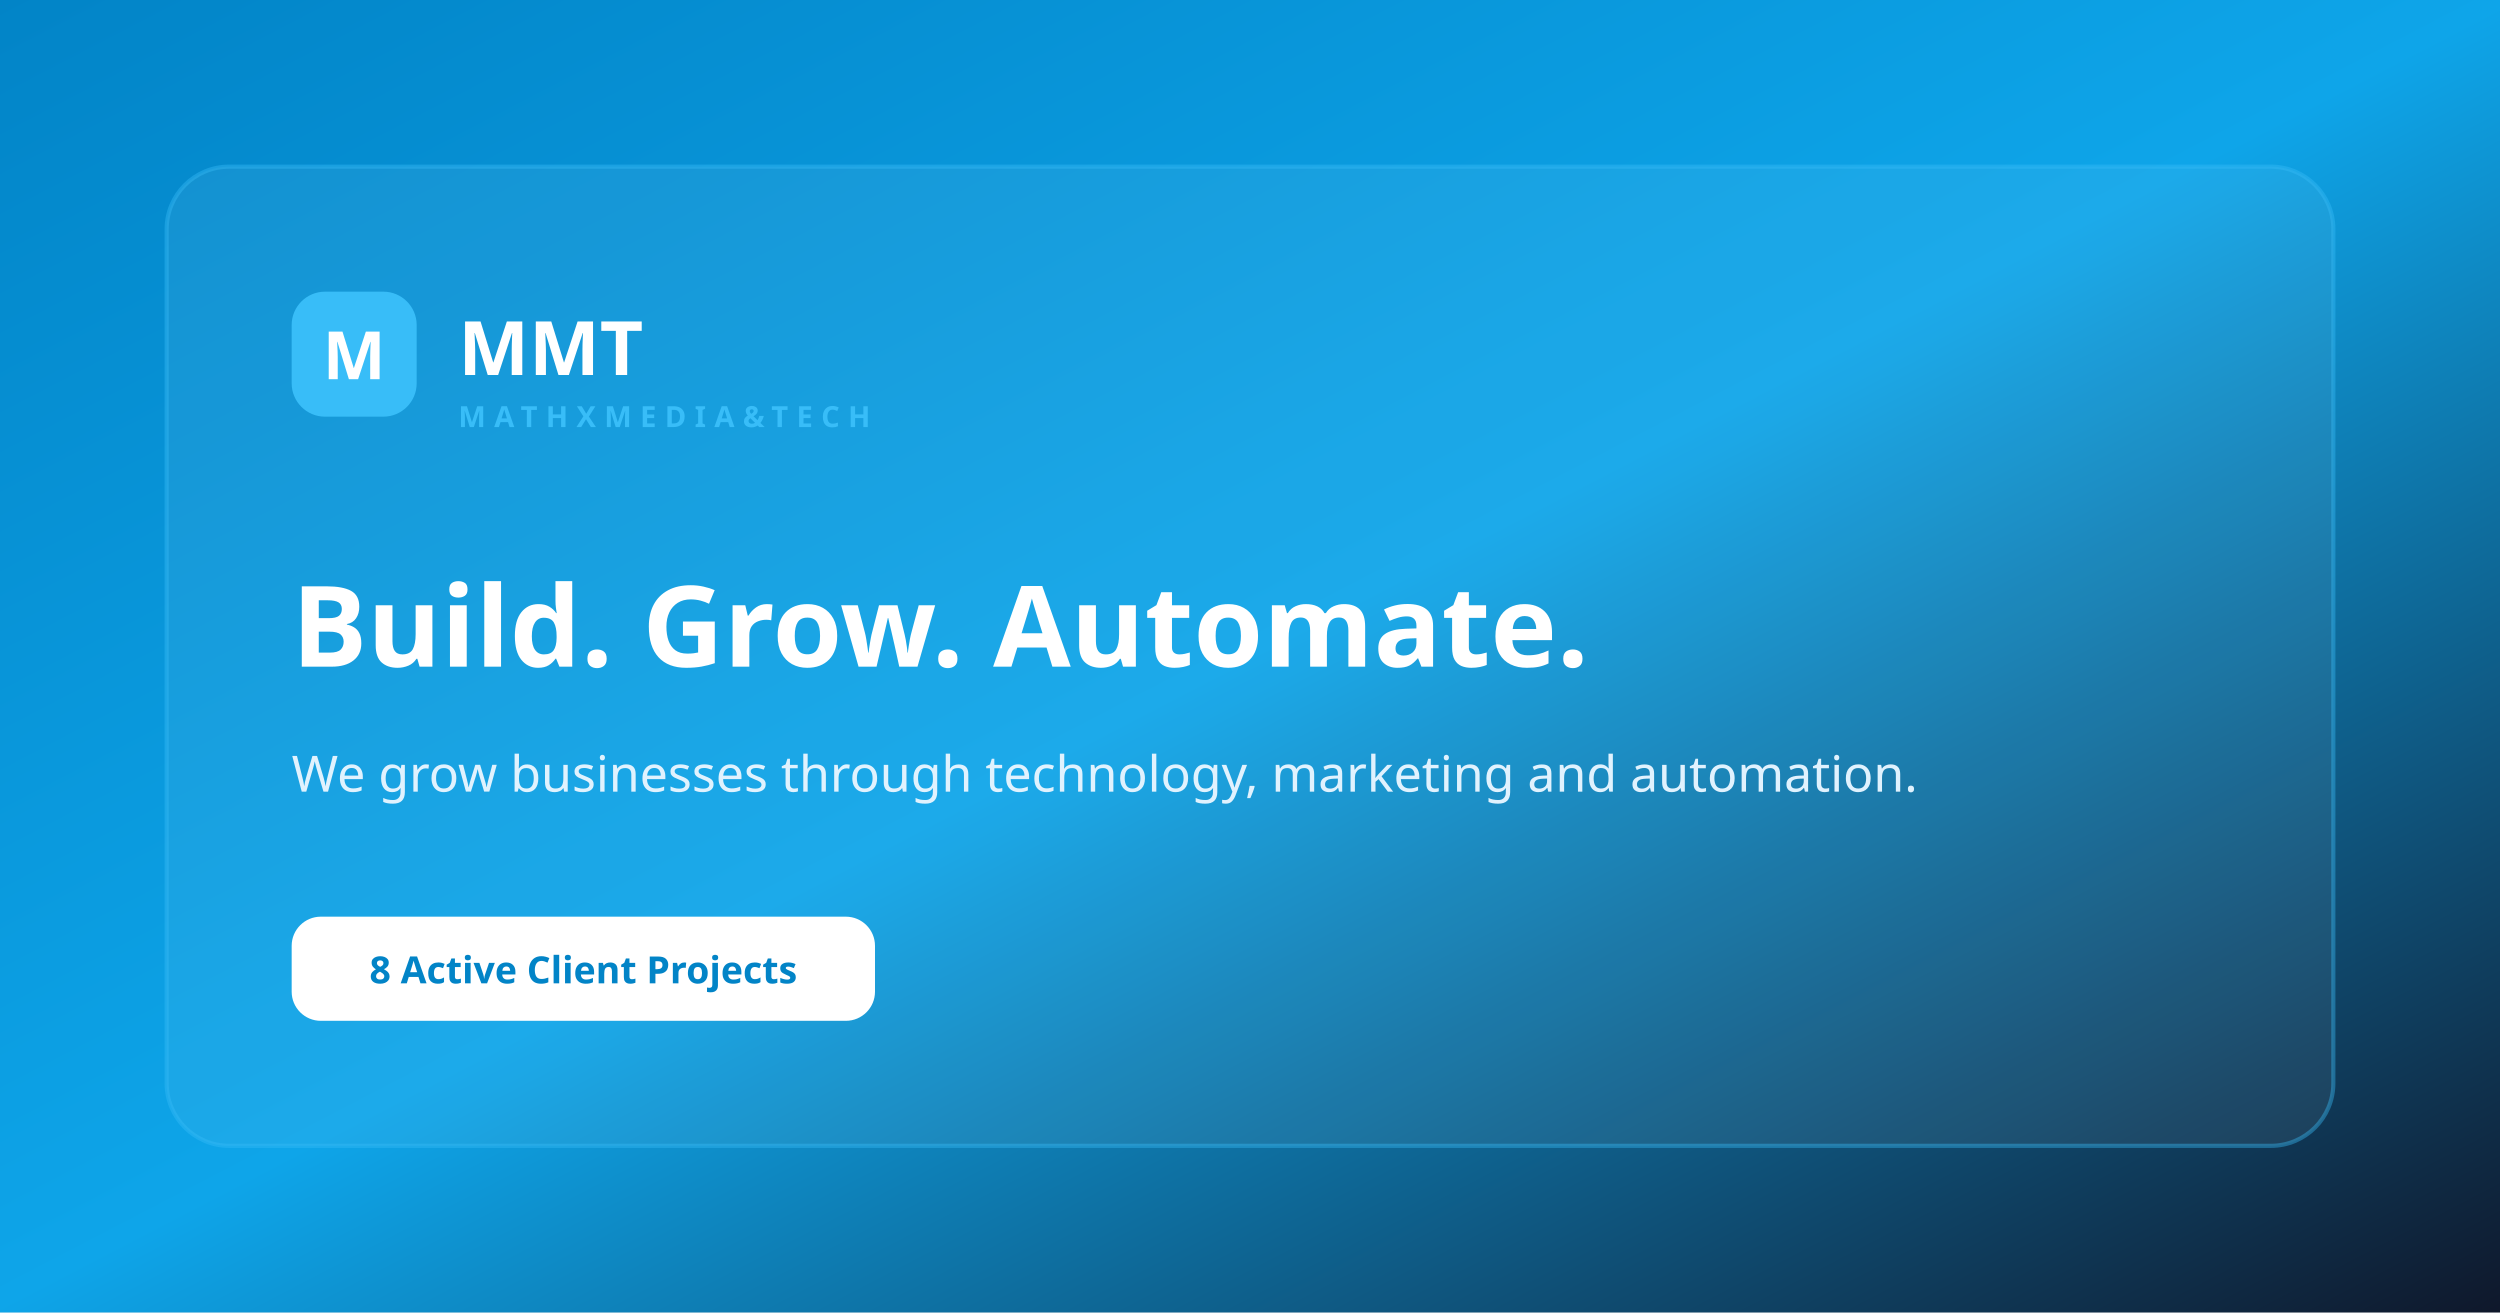
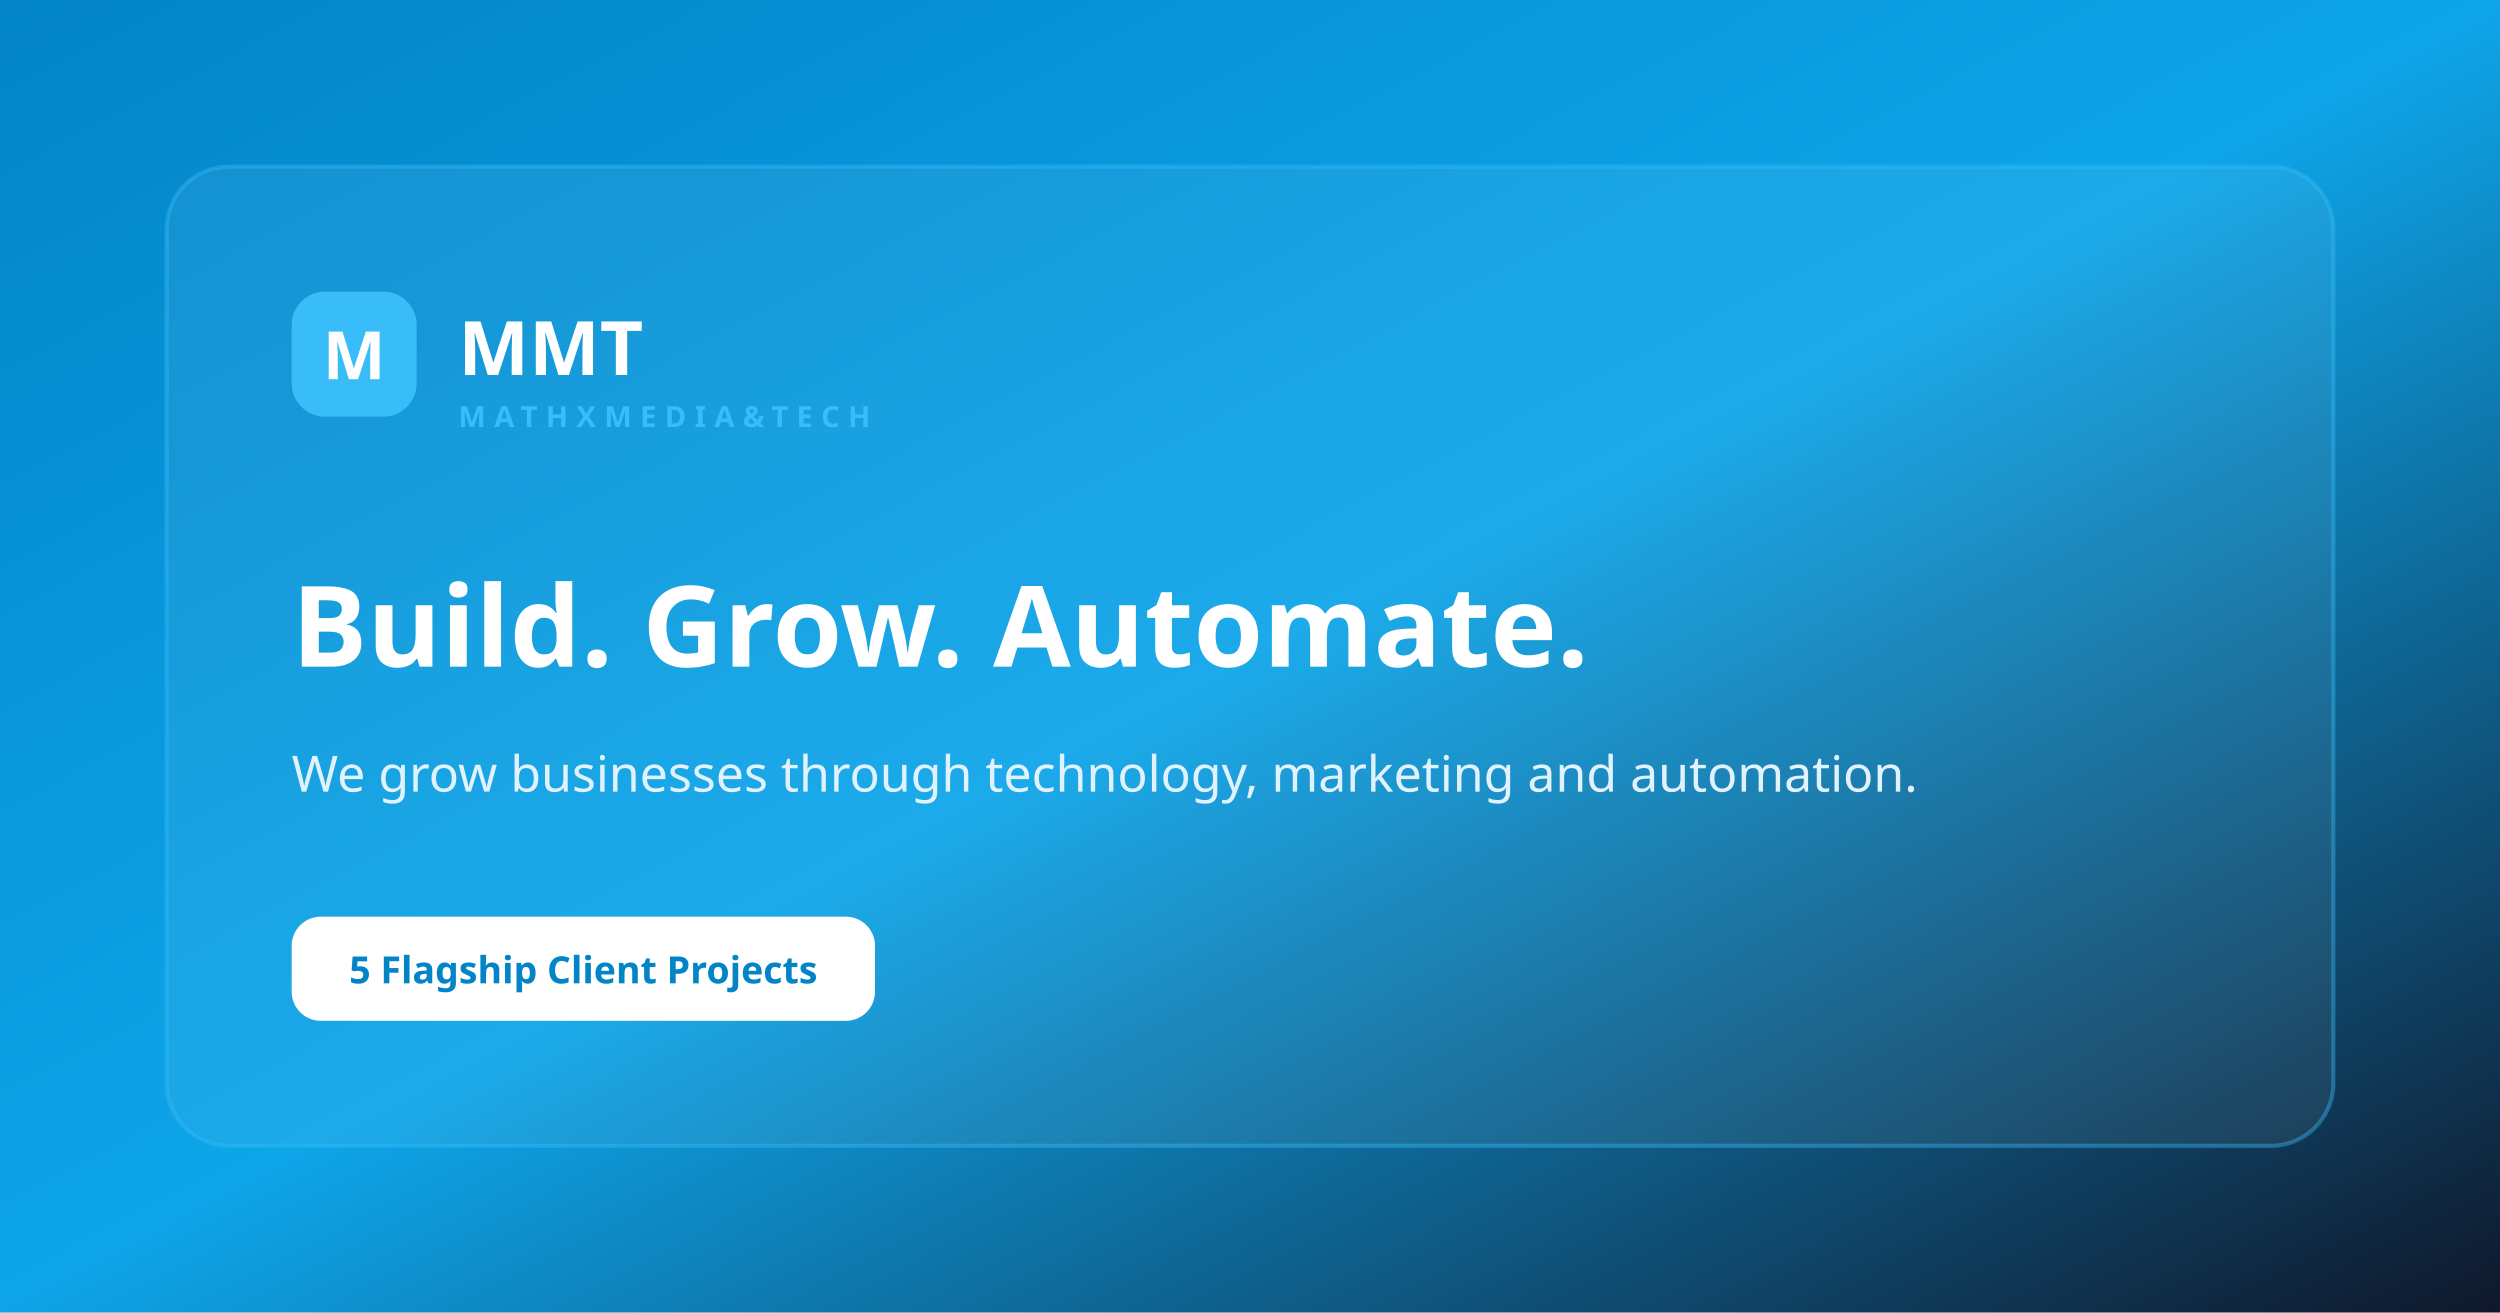
<svg xmlns="http://www.w3.org/2000/svg" viewBox="0 0 1200 630" width="1200" height="630">
  <defs>
    <linearGradient id="ogGrad" x1="0%" y1="0%" x2="100%" y2="100%">
      <stop offset="0%" stop-color="#0284c7" />
      <stop offset="50%" stop-color="#0ea5e9" />
      <stop offset="100%" stop-color="#0f172a" />
    </linearGradient>
  </defs>
  <rect width="1200" height="630" fill="url(#ogGrad)" />
  <rect x="80" y="80" width="1040" height="470" rx="30" fill="#ffffff" fill-opacity="0.06" stroke="#38bdf8" stroke-opacity="0.4" stroke-width="2" />
  <rect x="140" y="140" width="60" height="60" rx="16" fill="#38bdf8" />
  <text x="170" y="182" fill="#ffffff" font-family="sans-serif" font-size="32" font-weight="900" text-anchor="middle">M</text>
  <text x="220" y="180" fill="#ffffff" font-family="sans-serif" font-size="36" font-weight="900">MMT</text>
  <text x="220" y="205" fill="#38bdf8" font-family="sans-serif" font-size="14" font-weight="bold" letter-spacing="4">MATHXMEDIA&amp;TECH</text>
  <text x="140" y="320" fill="#ffffff" font-family="sans-serif" font-size="54" font-weight="900">Build. Grow. Automate.</text>
  <text x="140" y="380" fill="#e0f2fe" font-family="sans-serif" font-size="24">We grow businesses through technology, marketing and automation.</text>
  <rect x="140" y="440" width="280" height="50" rx="14" fill="#ffffff" />
-   <text x="280" y="472" fill="#0284c7" font-family="sans-serif" font-size="18" font-weight="bold" text-anchor="middle">8 Active Client Projects</text>
+   <text x="280" y="472" fill="#0284c7" font-family="sans-serif" font-size="18" font-weight="bold" text-anchor="middle">5 Flagship Client Projects</text>
</svg>
